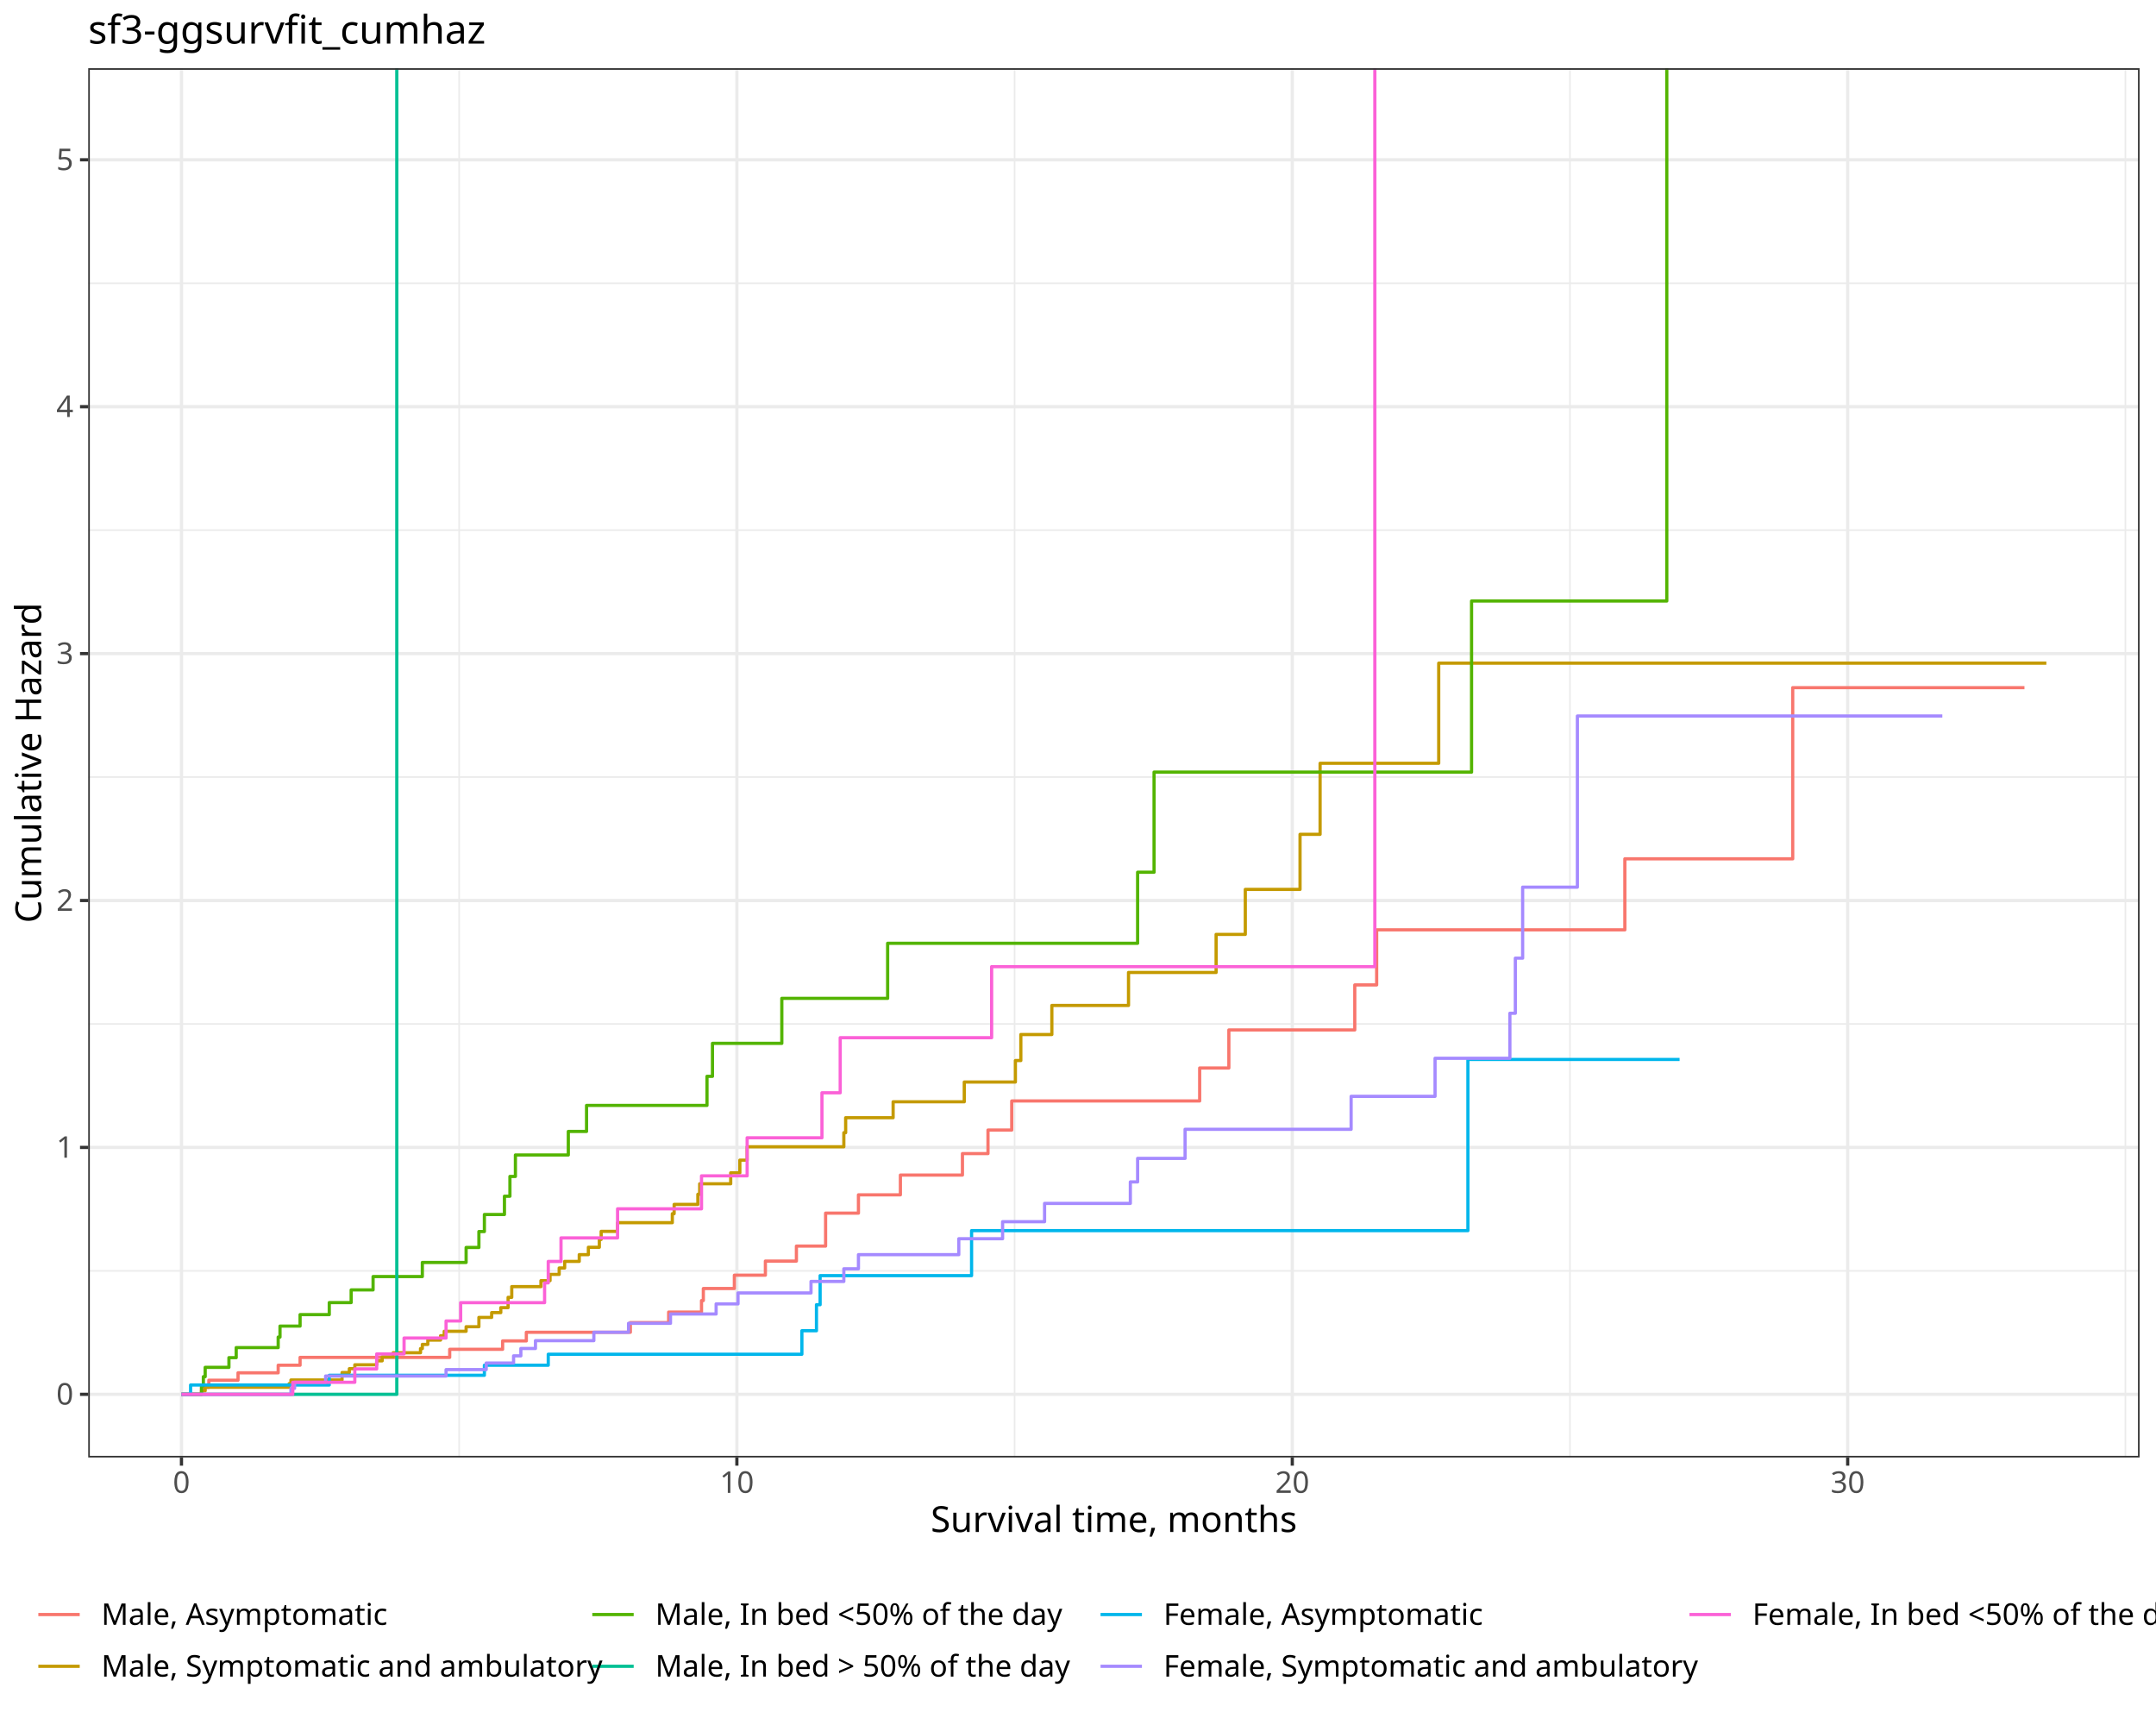
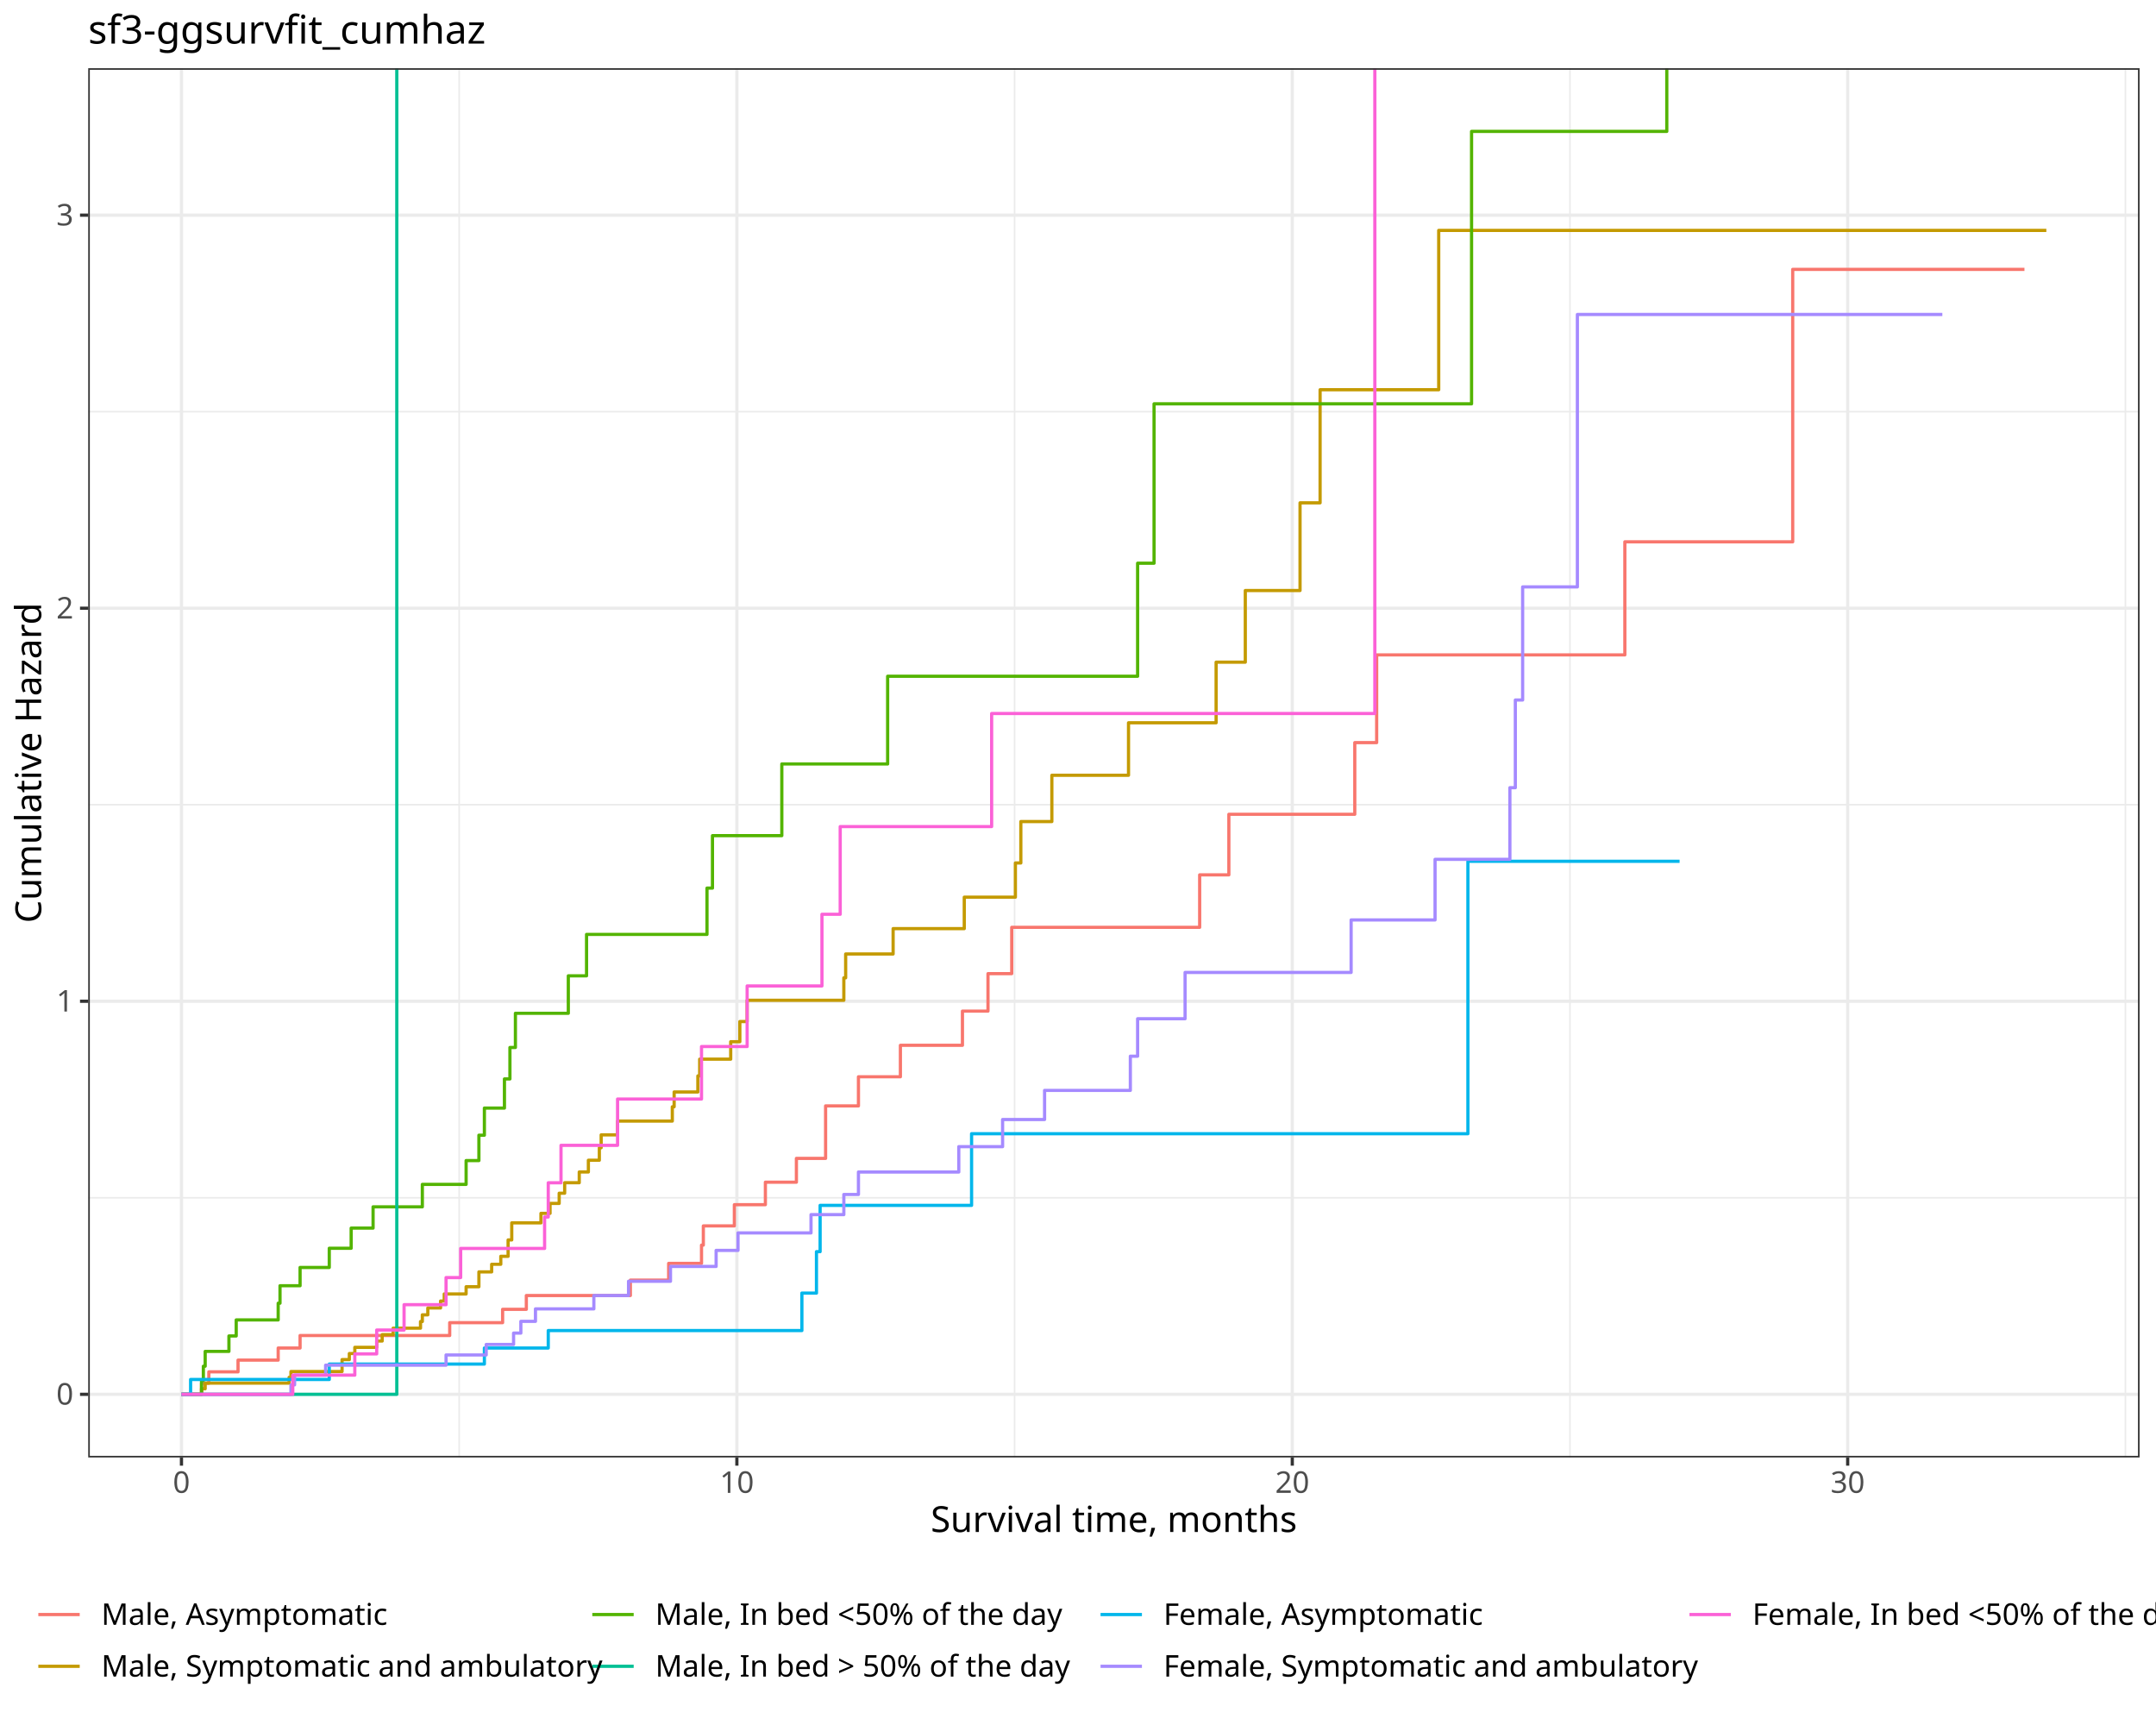
<svg xmlns="http://www.w3.org/2000/svg" class="svglite" data-engine-version="2.0" width="720.00pt" height="576.00pt" viewBox="0 0 720.00 576.00">
  <defs>
    <style type="text/css">
    .svglite line, .svglite polyline, .svglite polygon, .svglite path, .svglite rect, .svglite circle {
      fill: none;
      stroke: #000000;
      stroke-linecap: round;
      stroke-linejoin: round;
      stroke-miterlimit: 10.00;
    }
  </style>
  </defs>
  <rect width="100%" height="100%" style="stroke: none; fill: #FFFFFF;" />
  <defs>
    <clipPath id="cpMC4wMHw3MjAuMDB8MC4wMHw1NzYuMDA=">
      <rect x="0.00" y="0.00" width="720.00" height="576.00" />
    </clipPath>
  </defs>
  <g clip-path="url(#cpMC4wMHw3MjAuMDB8MC4wMHw1NzYuMDA=)">
    <rect x="0.00" y="0.00" width="720.00" height="576.00" style="stroke-width: 1.07; stroke: #FFFFFF; fill: #FFFFFF;" />
  </g>
  <defs>
    <clipPath id="cpMjkuNDZ8NzE0LjUyfDIyLjc4fDQ4Ni42Ng==">
      <rect x="29.46" y="22.78" width="685.06" height="463.88" />
    </clipPath>
  </defs>
  <g clip-path="url(#cpMjkuNDZ8NzE0LjUyfDIyLjc4fDQ4Ni42Ng==)">
    <rect x="29.46" y="22.78" width="685.06" height="463.88" style="stroke-width: 1.07; stroke: none; fill: #FFFFFF;" />
-     <polyline points="29.46,424.36 714.52,424.36 " style="stroke-width: 0.53; stroke: #EBEBEB; stroke-linecap: butt;" />
-     <polyline points="29.46,341.91 714.52,341.91 " style="stroke-width: 0.53; stroke: #EBEBEB; stroke-linecap: butt;" />
-     <polyline points="29.46,259.47 714.52,259.47 " style="stroke-width: 0.53; stroke: #EBEBEB; stroke-linecap: butt;" />
-     <polyline points="29.46,177.03 714.52,177.03 " style="stroke-width: 0.53; stroke: #EBEBEB; stroke-linecap: butt;" />
-     <polyline points="29.46,94.58 714.52,94.58 " style="stroke-width: 0.53; stroke: #EBEBEB; stroke-linecap: butt;" />
+     <polyline points="29.46,399.96 714.52,399.96 " style="stroke-width: 0.53; stroke: #EBEBEB; stroke-linecap: butt;" />
+     <polyline points="29.46,268.71 714.52,268.71 " style="stroke-width: 0.53; stroke: #EBEBEB; stroke-linecap: butt;" />
+     <polyline points="29.46,137.47 714.52,137.47 " style="stroke-width: 0.53; stroke: #EBEBEB; stroke-linecap: butt;" />
    <polyline points="153.34,486.66 153.34,22.78 " style="stroke-width: 0.53; stroke: #EBEBEB; stroke-linecap: butt;" />
    <polyline points="338.82,486.66 338.82,22.78 " style="stroke-width: 0.53; stroke: #EBEBEB; stroke-linecap: butt;" />
    <polyline points="524.30,486.66 524.30,22.78 " style="stroke-width: 0.53; stroke: #EBEBEB; stroke-linecap: butt;" />
    <polyline points="709.78,486.66 709.78,22.78 " style="stroke-width: 0.53; stroke: #EBEBEB; stroke-linecap: butt;" />
    <polyline points="29.46,465.58 714.52,465.58 " style="stroke-width: 1.07; stroke: #EBEBEB; stroke-linecap: butt;" />
-     <polyline points="29.46,383.13 714.52,383.13 " style="stroke-width: 1.07; stroke: #EBEBEB; stroke-linecap: butt;" />
-     <polyline points="29.46,300.69 714.52,300.69 " style="stroke-width: 1.07; stroke: #EBEBEB; stroke-linecap: butt;" />
-     <polyline points="29.46,218.25 714.52,218.25 " style="stroke-width: 1.07; stroke: #EBEBEB; stroke-linecap: butt;" />
-     <polyline points="29.46,135.80 714.52,135.80 " style="stroke-width: 1.07; stroke: #EBEBEB; stroke-linecap: butt;" />
-     <polyline points="29.46,53.36 714.52,53.36 " style="stroke-width: 1.07; stroke: #EBEBEB; stroke-linecap: butt;" />
+     <polyline points="29.46,334.33 714.52,334.33 " style="stroke-width: 1.07; stroke: #EBEBEB; stroke-linecap: butt;" />
+     <polyline points="29.46,203.09 714.52,203.09 " style="stroke-width: 1.07; stroke: #EBEBEB; stroke-linecap: butt;" />
+     <polyline points="29.46,71.84 714.52,71.84 " style="stroke-width: 1.07; stroke: #EBEBEB; stroke-linecap: butt;" />
    <polyline points="60.60,486.66 60.60,22.78 " style="stroke-width: 1.07; stroke: #EBEBEB; stroke-linecap: butt;" />
    <polyline points="246.08,486.66 246.08,22.78 " style="stroke-width: 1.07; stroke: #EBEBEB; stroke-linecap: butt;" />
    <polyline points="431.56,486.66 431.56,22.78 " style="stroke-width: 1.07; stroke: #EBEBEB; stroke-linecap: butt;" />
    <polyline points="617.04,486.66 617.04,22.78 " style="stroke-width: 1.07; stroke: #EBEBEB; stroke-linecap: butt;" />
-     <polyline points="60.60,465.58 67.30,465.58 67.30,463.26 69.74,463.26 69.74,460.87 79.49,460.87 79.49,458.40 92.90,458.40 92.90,455.87 100.21,455.87 100.21,453.25 150.18,453.25 150.18,450.55 167.85,450.55 167.85,447.75 175.77,447.75 175.77,444.86 176.99,444.86 176.99,444.86 197.71,444.86 197.71,444.86 210.51,444.86 210.51,441.63 218.43,441.63 218.43,441.63 223.30,441.63 223.30,438.12 233.66,438.12 233.66,438.12 234.27,438.12 234.27,434.28 234.88,434.28 234.88,430.26 243.41,430.26 243.41,430.26 245.24,430.26 245.24,425.80 255.60,425.80 255.60,421.09 265.96,421.09 265.96,416.09 275.71,416.09 275.71,405.08 286.68,405.08 286.68,398.97 300.69,398.97 300.69,392.37 321.41,392.37 321.41,385.20 329.94,385.20 329.94,377.34 331.16,377.34 331.16,377.34 337.87,377.34 337.87,367.63 400.63,367.63 400.63,356.62 410.38,356.62 410.38,343.91 452.43,343.91 452.43,328.88 459.74,328.88 459.74,310.49 542.62,310.49 542.62,286.77 572.48,286.77 572.48,286.77 598.68,286.77 598.68,229.62 676.07,229.62 676.07,229.62 " style="stroke-width: 1.07; stroke: #F8766D; stroke-linecap: butt;" />
-     <polyline points="60.60,465.58 67.30,465.58 67.30,464.41 68.52,464.41 68.52,463.22 96.55,463.22 96.55,462.02 97.16,462.02 97.16,460.80 114.23,460.80 114.23,458.30 116.66,458.30 116.66,457.02 118.49,457.02 118.49,455.72 125.80,455.72 125.80,454.40 127.63,454.40 127.63,453.06 131.29,453.06 131.29,451.70 140.43,451.70 140.43,450.31 141.04,450.31 141.04,448.91 142.87,448.91 142.87,447.47 147.13,447.47 147.13,446.01 148.35,446.01 148.35,444.53 155.66,444.53 155.66,443.01 159.93,443.01 159.93,439.90 164.19,439.90 164.19,438.30 166.63,438.30 166.63,438.30 167.24,438.30 167.24,436.64 169.68,436.64 169.68,433.20 170.90,433.20 170.90,429.62 173.34,429.62 173.34,429.62 175.16,429.62 175.16,429.62 180.04,429.62 180.04,429.62 180.65,429.62 180.65,427.63 183.69,427.63 183.69,425.54 186.74,425.54 186.74,423.40 188.57,423.40 188.57,421.20 193.44,421.20 193.44,418.94 195.27,418.94 195.27,418.94 195.88,418.94 195.88,418.94 196.49,418.94 196.49,416.48 197.71,416.48 197.71,416.48 200.15,416.48 200.15,413.86 200.76,413.86 200.76,411.16 205.02,411.16 205.02,411.16 206.24,411.16 206.24,408.27 224.52,408.27 224.52,405.27 225.13,405.27 225.13,402.16 230.62,402.16 230.62,402.16 233.05,402.16 233.05,398.79 233.66,398.79 233.66,395.28 244.02,395.28 244.02,391.62 245.24,391.62 245.24,391.62 247.07,391.62 247.07,387.39 249.51,387.39 249.51,382.93 281.80,382.93 281.80,378.22 282.41,378.22 282.41,373.22 298.26,373.22 298.26,367.90 306.79,367.90 306.79,367.90 312.27,367.90 312.27,367.90 322.02,367.90 322.02,361.30 339.09,361.30 339.09,354.13 339.69,354.13 339.69,354.13 340.91,354.13 340.91,345.44 351.27,345.44 351.27,335.73 376.87,335.73 376.87,324.72 406.12,324.72 406.12,312.01 415.87,312.01 415.87,296.98 434.15,296.98 434.15,278.59 440.85,278.59 440.85,254.87 480.46,254.87 480.46,221.44 551.76,221.44 551.76,221.44 683.38,221.44 683.38,221.44 " style="stroke-width: 1.07; stroke: #C49A00; stroke-linecap: butt;" />
-     <polyline points="60.60,465.58 67.30,465.58 67.30,462.69 67.91,462.69 67.91,459.69 68.52,459.69 68.52,456.58 76.45,456.58 76.45,453.34 78.88,453.34 78.88,449.98 92.90,449.98 92.90,446.47 93.51,446.47 93.51,442.80 100.21,442.80 100.21,438.97 109.96,438.97 109.96,434.95 117.27,434.95 117.27,430.72 124.59,430.72 124.59,426.26 141.04,426.26 141.04,421.55 155.66,421.55 155.66,416.55 159.93,416.55 159.93,411.23 161.76,411.23 161.76,405.54 168.46,405.54 168.46,399.43 170.29,399.43 170.29,392.83 172.12,392.83 172.12,385.66 189.79,385.66 189.79,377.80 195.88,377.80 195.88,369.11 236.10,369.11 236.10,359.40 237.93,359.40 237.93,348.39 238.54,348.39 238.54,348.39 261.09,348.39 261.09,333.36 296.43,333.36 296.43,314.97 379.91,314.97 379.91,291.25 385.40,291.25 385.40,257.82 491.43,257.82 491.43,200.68 556.63,200.68 556.63,22.78 " style="stroke-width: 1.07; stroke: #53B400; stroke-linecap: butt;" />
+     <polyline points="60.60,465.58 67.30,465.58 67.30,461.88 69.74,461.88 69.74,458.08 79.49,458.08 79.49,454.16 92.90,454.16 92.90,450.12 100.21,450.12 100.21,445.95 150.18,445.95 150.18,441.65 167.85,441.65 167.85,437.20 175.77,437.20 175.77,432.59 176.99,432.59 176.99,432.59 197.71,432.59 197.71,432.59 210.51,432.59 210.51,427.45 218.43,427.45 218.43,427.45 223.30,427.45 223.30,421.86 233.66,421.86 233.66,421.86 234.27,421.86 234.27,415.76 234.88,415.76 234.88,409.35 243.41,409.35 243.41,409.35 245.24,409.35 245.24,402.26 255.60,402.26 255.60,394.75 265.96,394.75 265.96,386.80 275.71,386.80 275.71,369.27 286.68,369.27 286.68,359.55 300.69,359.55 300.69,349.04 321.41,349.04 321.41,337.62 329.94,337.62 329.94,325.11 331.16,325.11 331.16,325.11 337.87,325.11 337.87,309.65 400.63,309.65 400.63,292.13 410.38,292.13 410.38,271.90 452.43,271.90 452.43,247.97 459.74,247.97 459.74,218.68 542.62,218.68 542.62,180.92 572.48,180.92 572.48,180.92 598.68,180.92 598.68,89.95 676.07,89.95 676.07,89.95 " style="stroke-width: 1.07; stroke: #F8766D; stroke-linecap: butt;" />
+     <polyline points="60.60,465.58 67.30,465.58 67.30,463.72 68.52,463.72 68.52,461.83 96.55,461.83 96.55,459.91 97.16,459.91 97.16,457.97 114.23,457.97 114.23,453.99 116.66,453.99 116.66,451.96 118.49,451.96 118.49,449.89 125.80,449.89 125.80,447.79 127.63,447.79 127.63,445.65 131.29,445.65 131.29,443.49 140.43,443.49 140.43,441.28 141.04,441.28 141.04,439.04 142.87,439.04 142.87,436.75 147.13,436.75 147.13,434.43 148.35,434.43 148.35,432.07 155.66,432.07 155.66,429.66 159.93,429.66 159.93,424.70 164.19,424.70 164.19,422.16 166.63,422.16 166.63,422.16 167.24,422.16 167.24,419.50 169.68,419.50 169.68,414.03 170.90,414.03 170.90,408.33 173.34,408.33 173.34,408.33 175.16,408.33 175.16,408.33 180.04,408.33 180.04,408.33 180.65,408.33 180.65,405.16 183.69,405.16 183.69,401.84 186.74,401.84 186.74,398.43 188.57,398.43 188.57,394.93 193.44,394.93 193.44,391.34 195.27,391.34 195.27,391.34 195.88,391.34 195.88,391.34 196.49,391.34 196.49,387.42 197.71,387.42 197.71,387.42 200.15,387.42 200.15,383.25 200.76,383.25 200.76,378.95 205.02,378.95 205.02,378.95 206.24,378.95 206.24,374.34 224.52,374.34 224.52,369.57 225.13,369.57 225.13,364.62 230.62,364.62 230.62,364.62 233.05,364.62 233.05,359.26 233.66,359.26 233.66,353.67 244.02,353.67 244.02,347.84 245.24,347.84 245.24,347.84 247.07,347.84 247.07,341.11 249.51,341.11 249.51,334.01 281.80,334.01 281.80,326.51 282.41,326.51 282.41,318.55 298.26,318.55 298.26,310.08 306.79,310.08 306.79,310.08 312.27,310.08 312.27,310.08 322.02,310.08 322.02,299.58 339.09,299.58 339.09,288.16 339.69,288.16 339.69,288.16 340.91,288.16 340.91,274.33 351.27,274.33 351.27,258.87 376.87,258.87 376.87,241.35 406.12,241.35 406.12,221.11 415.87,221.11 415.87,197.18 434.15,197.18 434.15,167.90 440.85,167.90 440.85,130.14 480.46,130.14 480.46,76.93 551.76,76.93 551.76,76.93 683.38,76.93 683.38,76.93 " style="stroke-width: 1.07; stroke: #C49A00; stroke-linecap: butt;" />
+     <polyline points="60.60,465.58 67.30,465.58 67.30,460.97 67.91,460.97 67.91,456.20 68.52,456.20 68.52,451.25 76.45,451.25 76.45,446.10 78.88,446.10 78.88,440.74 92.90,440.74 92.90,435.16 93.51,435.16 93.51,429.32 100.21,429.32 100.21,423.22 109.96,423.22 109.96,416.81 117.27,416.81 117.27,410.08 124.59,410.08 124.59,402.98 141.04,402.98 141.04,395.48 155.66,395.48 155.66,387.53 159.93,387.53 159.93,379.06 161.76,379.06 161.76,370.00 168.46,370.00 168.46,360.27 170.29,360.27 170.29,349.77 172.12,349.77 172.12,338.35 189.79,338.35 189.79,325.84 195.88,325.84 195.88,312.01 236.10,312.01 236.10,296.55 237.93,296.55 237.93,279.03 238.54,279.03 238.54,279.03 261.09,279.03 261.09,255.10 296.43,255.10 296.43,225.81 379.91,225.81 379.91,188.06 385.40,188.06 385.40,134.84 491.43,134.84 491.43,43.87 556.63,43.87 556.63,22.78 " style="stroke-width: 1.07; stroke: #53B400; stroke-linecap: butt;" />
    <polyline points="60.60,465.58 132.51,465.58 132.51,22.78 " style="stroke-width: 1.07; stroke: #00C094; stroke-linecap: butt;" />
-     <polyline points="60.60,465.58 63.65,465.58 63.65,462.47 109.96,462.47 109.96,459.23 161.76,459.23 161.76,455.87 167.24,455.87 167.24,455.87 183.09,455.87 183.09,452.20 183.69,452.20 183.69,452.20 197.10,452.20 197.10,452.20 203.80,452.20 203.80,452.20 206.85,452.20 206.85,452.20 214.16,452.20 214.16,452.20 222.69,452.20 222.69,452.20 224.52,452.20 224.52,452.20 228.79,452.20 228.79,452.20 238.54,452.20 238.54,452.20 252.55,452.20 252.55,452.20 262.91,452.20 262.91,452.20 267.79,452.20 267.79,444.35 272.66,444.35 272.66,435.66 273.88,435.66 273.88,425.95 293.38,425.95 293.38,425.95 294.60,425.95 294.60,425.95 324.46,425.95 324.46,410.92 391.49,410.92 391.49,410.92 401.24,410.92 401.24,410.92 418.91,410.92 418.91,410.92 490.21,410.92 490.21,353.77 560.90,353.77 560.90,353.77 " style="stroke-width: 1.07; stroke: #00B6EB; stroke-linecap: butt;" />
-     <polyline points="60.60,465.58 97.16,465.58 97.16,463.59 98.38,463.59 98.38,461.56 108.74,461.56 108.74,459.47 148.96,459.47 148.96,457.33 162.37,457.33 162.37,455.13 166.02,455.13 166.02,455.13 168.46,455.13 168.46,455.13 171.51,455.13 171.51,452.74 173.94,452.74 173.94,450.28 177.60,450.28 177.60,450.28 178.82,450.28 178.82,447.66 184.30,447.66 184.30,447.66 198.32,447.66 198.32,444.87 208.68,444.87 208.68,444.87 209.90,444.87 209.90,441.87 223.91,441.87 223.91,438.76 226.35,438.76 226.35,438.76 239.15,438.76 239.15,435.39 240.98,435.39 240.98,435.39 246.46,435.39 246.46,431.73 270.84,431.73 270.84,427.89 277.54,427.89 277.54,427.89 281.80,427.89 281.80,423.66 282.41,423.66 282.41,423.66 286.68,423.66 286.68,418.95 289.73,418.95 289.73,418.95 320.19,418.95 320.19,413.63 334.82,413.63 334.82,407.94 348.84,407.94 348.84,401.83 371.99,401.83 371.99,401.83 377.48,401.83 377.48,394.66 379.91,394.66 379.91,386.80 382.96,386.80 382.96,386.80 395.76,386.80 395.76,377.09 451.21,377.09 451.21,366.08 479.24,366.08 479.24,353.37 504.23,353.37 504.23,338.34 506.05,338.34 506.05,319.94 508.49,319.94 508.49,296.23 511.54,296.23 511.54,296.23 526.77,296.23 526.77,239.08 648.65,239.08 648.65,239.08 " style="stroke-width: 1.07; stroke: #A58AFF; stroke-linecap: butt;" />
-     <polyline points="60.60,465.58 97.77,465.58 97.77,461.56 116.66,461.56 116.66,461.56 118.49,461.56 118.49,457.10 124.59,457.10 124.59,457.10 125.80,457.10 125.80,452.10 134.94,452.10 134.94,446.78 148.96,446.78 148.96,441.09 153.84,441.09 153.84,434.98 181.87,434.98 181.87,428.38 183.09,428.38 183.09,421.21 187.35,421.21 187.35,413.35 189.18,413.35 189.18,413.35 206.24,413.35 206.24,403.64 234.27,403.64 234.27,392.63 249.51,392.63 249.51,379.92 274.49,379.92 274.49,364.89 280.59,364.89 280.59,346.50 331.16,346.50 331.16,322.78 371.99,322.78 371.99,322.78 396.37,322.78 396.37,322.78 459.13,322.78 459.13,22.78 " style="stroke-width: 1.07; stroke: #FB61D7; stroke-linecap: butt;" />
+     <polyline points="60.60,465.58 63.65,465.58 63.65,460.63 109.96,460.63 109.96,455.48 161.76,455.48 161.76,450.12 167.24,450.12 167.24,450.12 183.09,450.12 183.09,444.29 183.69,444.29 183.69,444.29 197.10,444.29 197.10,444.29 203.80,444.29 203.80,444.29 206.85,444.29 206.85,444.29 214.16,444.29 214.16,444.29 222.69,444.29 222.69,444.29 224.52,444.29 224.52,444.29 228.79,444.29 228.79,444.29 238.54,444.29 238.54,444.29 252.55,444.29 252.55,444.29 262.91,444.29 262.91,444.29 267.79,444.29 267.79,431.78 272.66,431.78 272.66,417.95 273.88,417.95 273.88,402.49 293.38,402.49 293.38,402.49 294.60,402.49 294.60,402.49 324.46,402.49 324.46,378.56 391.49,378.56 391.49,378.56 401.24,378.56 401.24,378.56 418.91,378.56 418.91,378.56 490.21,378.56 490.21,287.59 560.90,287.59 560.90,287.59 " style="stroke-width: 1.07; stroke: #00B6EB; stroke-linecap: butt;" />
+     <polyline points="60.60,465.58 97.16,465.58 97.16,462.42 98.38,462.42 98.38,459.17 108.74,459.17 108.74,455.85 148.96,455.85 148.96,452.44 162.37,452.44 162.37,448.94 166.02,448.94 166.02,448.94 168.46,448.94 168.46,448.94 171.51,448.94 171.51,445.14 173.94,445.14 173.94,441.22 177.60,441.22 177.60,441.22 178.82,441.22 178.82,437.05 184.30,437.05 184.30,437.05 198.32,437.05 198.32,432.60 208.68,432.60 208.68,432.60 209.90,432.60 209.90,427.83 223.91,427.83 223.91,422.88 226.35,422.88 226.35,422.88 239.15,422.88 239.15,417.52 240.98,417.52 240.98,417.52 246.46,417.52 246.46,411.69 270.84,411.69 270.84,405.58 277.54,405.58 277.54,405.58 281.80,405.58 281.80,398.85 282.41,398.85 282.41,398.85 286.68,398.85 286.68,391.35 289.73,391.35 289.73,391.35 320.19,391.35 320.19,382.88 334.82,382.88 334.82,373.82 348.84,373.82 348.84,364.10 371.99,364.10 371.99,364.10 377.48,364.10 377.48,352.68 379.91,352.68 379.91,340.17 382.96,340.17 382.96,340.17 395.76,340.17 395.76,324.71 451.21,324.71 451.21,307.18 479.24,307.18 479.24,286.95 504.23,286.95 504.23,263.02 506.05,263.02 506.05,233.74 508.49,233.74 508.49,195.98 511.54,195.98 511.54,195.98 526.77,195.98 526.77,105.01 648.65,105.01 648.65,105.01 " style="stroke-width: 1.07; stroke: #A58AFF; stroke-linecap: butt;" />
+     <polyline points="60.60,465.58 97.77,465.58 97.77,459.17 116.66,459.17 116.66,459.17 118.49,459.17 118.49,452.08 124.59,452.08 124.59,452.08 125.80,452.08 125.80,444.12 134.94,444.12 134.94,435.65 148.96,435.65 148.96,426.60 153.84,426.60 153.84,416.87 181.87,416.87 181.87,406.37 183.09,406.37 183.09,394.95 187.35,394.95 187.35,382.44 189.18,382.44 189.18,382.44 206.24,382.44 206.24,366.98 234.27,366.98 234.27,349.45 249.51,349.45 249.51,329.22 274.49,329.22 274.49,305.29 280.59,305.29 280.59,276.01 331.16,276.01 331.16,238.25 371.99,238.25 371.99,238.25 396.37,238.25 396.37,238.25 459.13,238.25 459.13,22.78 " style="stroke-width: 1.07; stroke: #FB61D7; stroke-linecap: butt;" />
    <rect x="29.46" y="22.78" width="685.06" height="463.88" style="stroke-width: 1.07; stroke: #333333;" />
  </g>
  <g clip-path="url(#cpMC4wMHw3MjAuMDB8MC4wMHw1NzYuMDA=)">
    <text x="24.53" y="469.02" text-anchor="end" style="font-size: 10.00px; fill: #4D4D4D; font-family: sans;" textLength="5.56px" lengthAdjust="spacingAndGlyphs">0</text>
-     <text x="24.53" y="386.58" text-anchor="end" style="font-size: 10.00px; fill: #4D4D4D; font-family: sans;" textLength="5.56px" lengthAdjust="spacingAndGlyphs">1</text>
-     <text x="24.53" y="304.13" text-anchor="end" style="font-size: 10.00px; fill: #4D4D4D; font-family: sans;" textLength="5.56px" lengthAdjust="spacingAndGlyphs">2</text>
-     <text x="24.53" y="221.69" text-anchor="end" style="font-size: 10.00px; fill: #4D4D4D; font-family: sans;" textLength="5.56px" lengthAdjust="spacingAndGlyphs">3</text>
-     <text x="24.53" y="139.24" text-anchor="end" style="font-size: 10.00px; fill: #4D4D4D; font-family: sans;" textLength="5.56px" lengthAdjust="spacingAndGlyphs">4</text>
-     <text x="24.53" y="56.80" text-anchor="end" style="font-size: 10.00px; fill: #4D4D4D; font-family: sans;" textLength="5.56px" lengthAdjust="spacingAndGlyphs">5</text>
+     <text x="24.53" y="337.77" text-anchor="end" style="font-size: 10.00px; fill: #4D4D4D; font-family: sans;" textLength="5.56px" lengthAdjust="spacingAndGlyphs">1</text>
+     <text x="24.53" y="206.53" text-anchor="end" style="font-size: 10.00px; fill: #4D4D4D; font-family: sans;" textLength="5.56px" lengthAdjust="spacingAndGlyphs">2</text>
+     <text x="24.53" y="75.28" text-anchor="end" style="font-size: 10.00px; fill: #4D4D4D; font-family: sans;" textLength="5.56px" lengthAdjust="spacingAndGlyphs">3</text>
    <polyline points="26.72,465.58 29.46,465.58 " style="stroke-width: 1.07; stroke: #333333; stroke-linecap: butt;" />
-     <polyline points="26.72,383.13 29.46,383.13 " style="stroke-width: 1.07; stroke: #333333; stroke-linecap: butt;" />
-     <polyline points="26.72,300.69 29.46,300.69 " style="stroke-width: 1.07; stroke: #333333; stroke-linecap: butt;" />
-     <polyline points="26.72,218.25 29.46,218.25 " style="stroke-width: 1.07; stroke: #333333; stroke-linecap: butt;" />
-     <polyline points="26.72,135.80 29.46,135.80 " style="stroke-width: 1.07; stroke: #333333; stroke-linecap: butt;" />
-     <polyline points="26.72,53.36 29.46,53.36 " style="stroke-width: 1.07; stroke: #333333; stroke-linecap: butt;" />
+     <polyline points="26.72,334.33 29.46,334.33 " style="stroke-width: 1.07; stroke: #333333; stroke-linecap: butt;" />
+     <polyline points="26.72,203.09 29.46,203.09 " style="stroke-width: 1.07; stroke: #333333; stroke-linecap: butt;" />
+     <polyline points="26.72,71.84 29.46,71.84 " style="stroke-width: 1.07; stroke: #333333; stroke-linecap: butt;" />
    <polyline points="60.60,489.40 60.60,486.66 " style="stroke-width: 1.07; stroke: #333333; stroke-linecap: butt;" />
    <polyline points="246.08,489.40 246.08,486.66 " style="stroke-width: 1.07; stroke: #333333; stroke-linecap: butt;" />
    <polyline points="431.56,489.40 431.56,486.66 " style="stroke-width: 1.07; stroke: #333333; stroke-linecap: butt;" />
    <polyline points="617.04,489.40 617.04,486.66 " style="stroke-width: 1.07; stroke: #333333; stroke-linecap: butt;" />
    <text x="60.60" y="498.48" text-anchor="middle" style="font-size: 10.00px; fill: #4D4D4D; font-family: sans;" textLength="5.56px" lengthAdjust="spacingAndGlyphs">0</text>
    <text x="246.08" y="498.48" text-anchor="middle" style="font-size: 10.00px; fill: #4D4D4D; font-family: sans;" textLength="11.12px" lengthAdjust="spacingAndGlyphs">10</text>
    <text x="431.56" y="498.48" text-anchor="middle" style="font-size: 10.00px; fill: #4D4D4D; font-family: sans;" textLength="11.12px" lengthAdjust="spacingAndGlyphs">20</text>
    <text x="617.04" y="498.48" text-anchor="middle" style="font-size: 10.00px; fill: #4D4D4D; font-family: sans;" textLength="11.12px" lengthAdjust="spacingAndGlyphs">30</text>
    <text x="371.99" y="511.55" text-anchor="middle" style="font-size: 12.00px; font-family: sans;" textLength="114.72px" lengthAdjust="spacingAndGlyphs">Survival time, months</text>
    <text transform="translate(13.74,254.72) rotate(-90)" text-anchor="middle" style="font-size: 12.00px; font-family: sans;" textLength="102.06px" lengthAdjust="spacingAndGlyphs">Cumulative Hazard</text>
    <rect x="0.11" y="525.00" width="743.76" height="45.52" style="stroke-width: 1.07; stroke: none; fill: #FFFFFF;" />
    <rect x="11.07" y="530.48" width="17.28" height="17.28" style="stroke-width: 1.07; stroke: none; fill: #FFFFFF;" />
    <line x1="12.80" y1="539.12" x2="26.62" y2="539.12" style="stroke-width: 1.07; stroke: #F8766D; stroke-linecap: butt;" />
    <rect x="11.07" y="547.76" width="17.28" height="17.28" style="stroke-width: 1.07; stroke: none; fill: #FFFFFF;" />
    <line x1="12.80" y1="556.40" x2="26.62" y2="556.40" style="stroke-width: 1.07; stroke: #C49A00; stroke-linecap: butt;" />
    <rect x="196.07" y="530.48" width="17.28" height="17.28" style="stroke-width: 1.07; stroke: none; fill: #FFFFFF;" />
    <line x1="197.80" y1="539.12" x2="211.62" y2="539.12" style="stroke-width: 1.07; stroke: #53B400; stroke-linecap: butt;" />
    <rect x="196.07" y="547.76" width="17.28" height="17.28" style="stroke-width: 1.07; stroke: none; fill: #FFFFFF;" />
    <line x1="197.80" y1="556.40" x2="211.62" y2="556.40" style="stroke-width: 1.07; stroke: #00C094; stroke-linecap: butt;" />
    <rect x="365.80" y="530.48" width="17.28" height="17.28" style="stroke-width: 1.07; stroke: none; fill: #FFFFFF;" />
    <line x1="367.53" y1="539.12" x2="381.35" y2="539.12" style="stroke-width: 1.07; stroke: #00B6EB; stroke-linecap: butt;" />
    <rect x="365.80" y="547.76" width="17.28" height="17.28" style="stroke-width: 1.07; stroke: none; fill: #FFFFFF;" />
    <line x1="367.53" y1="556.40" x2="381.35" y2="556.40" style="stroke-width: 1.07; stroke: #A58AFF; stroke-linecap: butt;" />
    <rect x="562.47" y="530.48" width="17.28" height="17.28" style="stroke-width: 1.07; stroke: none; fill: #FFFFFF;" />
    <line x1="564.20" y1="539.12" x2="578.02" y2="539.12" style="stroke-width: 1.07; stroke: #FB61D7; stroke-linecap: butt;" />
    <text x="33.83" y="542.56" style="font-size: 10.00px; font-family: sans;" textLength="128.94px" lengthAdjust="spacingAndGlyphs">Male, Asymptomatic              </text>
    <text x="33.83" y="559.84" style="font-size: 10.00px; font-family: sans;" textLength="156.76px" lengthAdjust="spacingAndGlyphs">Male, Symptomatic and ambulatory</text>
    <text x="218.83" y="542.56" style="font-size: 10.00px; font-family: sans;" textLength="141.49px" lengthAdjust="spacingAndGlyphs">Male, In bed &lt;50% of the day    </text>
    <text x="218.83" y="559.84" style="font-size: 10.00px; font-family: sans;" textLength="141.49px" lengthAdjust="spacingAndGlyphs">Male, In bed &gt; 50% of the day   </text>
    <text x="388.56" y="542.56" style="font-size: 10.00px; font-family: sans;" textLength="140.61px" lengthAdjust="spacingAndGlyphs">Female, Asymptomatic              </text>
    <text x="388.56" y="559.84" style="font-size: 10.00px; font-family: sans;" textLength="168.43px" lengthAdjust="spacingAndGlyphs">Female, Symptomatic and ambulatory</text>
    <text x="585.23" y="542.56" style="font-size: 10.00px; font-family: sans;" textLength="153.16px" lengthAdjust="spacingAndGlyphs">Female, In bed &lt;50% of the day    </text>
    <text x="29.46" y="14.56" style="font-size: 13.20px; font-family: sans;" textLength="125.48px" lengthAdjust="spacingAndGlyphs">sf3-ggsurvfit_cumhaz</text>
  </g>
</svg>
